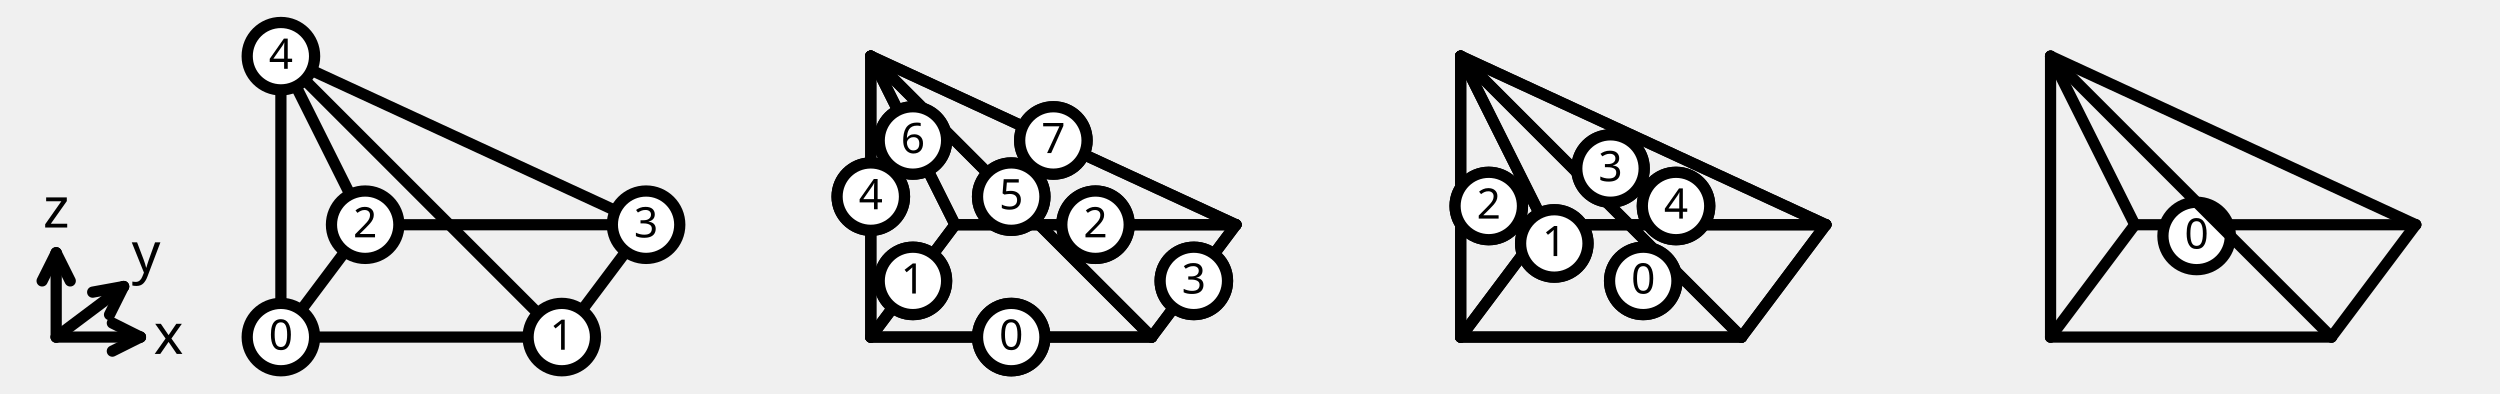
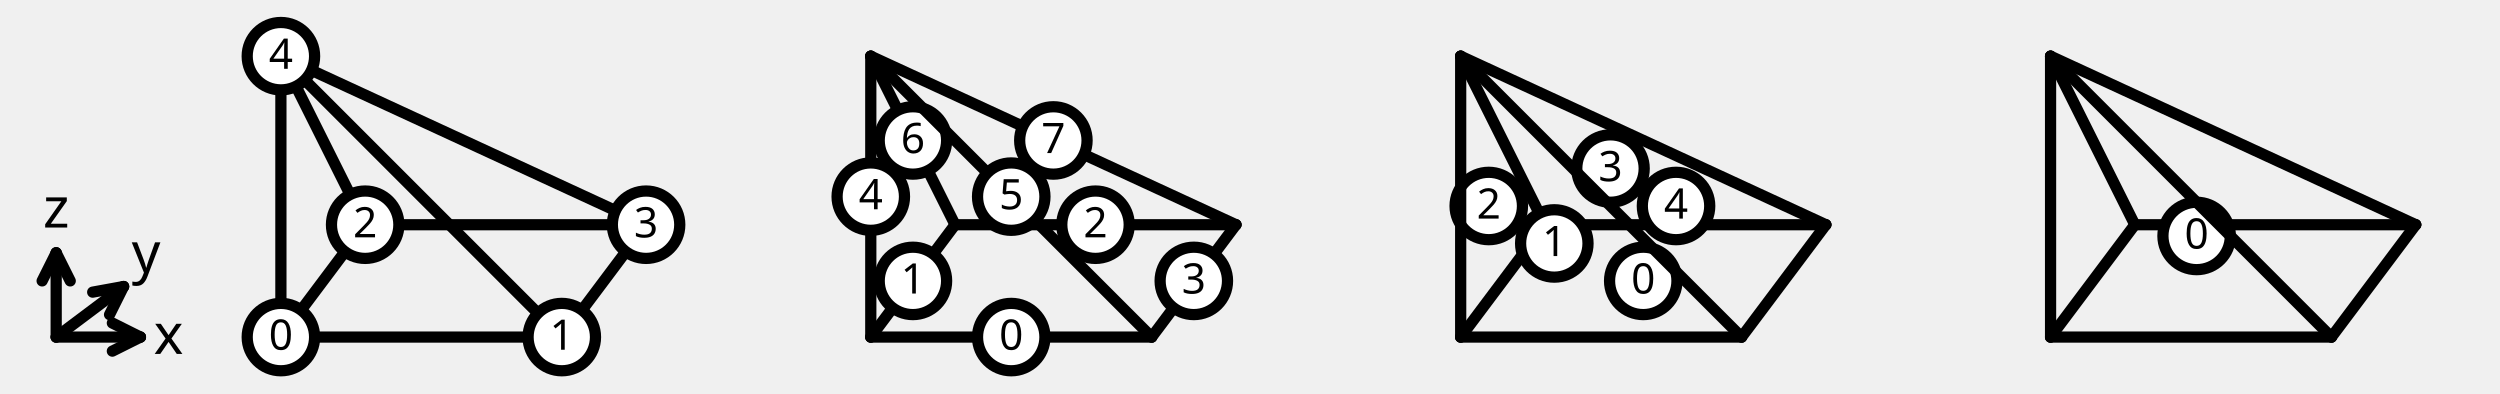
<svg width="890" height="140">
  <style type="text/css">
  text { text-anchor:middle; font-size:15px; font-family: "Lato Bold" }
  line { stroke-width: 4px; stroke-linecap: round; stroke: #000000 }
  circle { fill: #FFFFFF; stroke: #000000; stroke-width:4px}
</style>
  <line x1="20" y1="120" x2="20" y2="90" />
  <line x1="15" y1="100" x2="20" y2="90" />
  <line x1="25" y1="100" x2="20" y2="90" />
  <line x1="20" y1="120" x2="50" y2="120" />
  <line x1="40" y1="115" x2="50" y2="120" />
  <line x1="40" y1="125" x2="50" y2="120" />
  <line x1="20" y1="120" x2="44" y2="102" />
  <line x1="33" y1="104" x2="44" y2="102" />
  <line x1="39" y1="112" x2="44" y2="102" />
  <text x="60" y="120" fill="#000000" dy=".3em" style="font-family:&quot;Libertinus Serif Semibold Italic&quot;;font-size:20px">x</text>
  <text x="52" y="91" fill="#000000" dy=".3em" style="font-family:&quot;Libertinus Serif Semibold Italic&quot;;font-size:20px">y</text>
  <text x="20" y="75" fill="#000000" dy=".3em" style="font-family:&quot;Libertinus Serif Semibold Italic&quot;;font-size:20px">z</text>
  <line x1="100.0" y1="120.0" x2="200.0" y2="120.0" />
  <line x1="100.0" y1="120.0" x2="130.0" y2="80.0" />
  <line x1="130.0" y1="80.0" x2="230.0" y2="80.0" />
  <line x1="230.0" y1="80.0" x2="200.0" y2="120.0" />
  <line x1="100.0" y1="120.0" x2="100.0" y2="20.0" />
  <line x1="200.0" y1="120.0" x2="100.0" y2="20.0" />
  <line x1="130.0" y1="80.0" x2="100.0" y2="20.0" />
  <line x1="230.0" y1="80.0" x2="100.0" y2="20.0" />
  <circle cx="100.0" cy="120.0" r="12px" />
  <text x="100.0" y="120.0" dy=".3em">0</text>
  <circle cx="200.0" cy="120.0" r="12px" />
  <text x="200.0" y="120.0" dy=".3em">1</text>
  <circle cx="130.0" cy="80.0" r="12px" />
  <text x="130.0" y="80.0" dy=".3em">2</text>
  <circle cx="230.0" cy="80.0" r="12px" />
  <text x="230.0" y="80.0" dy=".3em">3</text>
  <circle cx="100.0" cy="20.0" r="12px" />
  <text x="100.0" y="20.0" dy=".3em">4</text>
  <line x1="340.0" y1="80.0" x2="440.0" y2="80.0" />
  <circle cx="390.0" cy="80.0" r="12px" />
  <text x="390.0" y="80.0" dy=".3em">2</text>
  <line x1="310.0" y1="120.0" x2="340.0" y2="80.0" />
  <line x1="440.0" y1="80.0" x2="410.0" y2="120.0" />
  <line x1="340.0" y1="80.0" x2="310.0" y2="20.0" />
  <line x1="440.0" y1="80.0" x2="310.0" y2="20.0" />
  <circle cx="325.0" cy="100.0" r="12px" />
  <text x="325.0" y="100.0" dy=".3em">1</text>
  <circle cx="425.0" cy="100.0" r="12px" />
  <text x="425.0" y="100.0" dy=".3em">3</text>
  <circle cx="325.0" cy="50.0" r="12px" />
  <text x="325.0" y="50.0" dy=".3em">6</text>
  <circle cx="375.0" cy="50.0" r="12px" />
  <text x="375.0" y="50.0" dy=".3em">7</text>
  <line x1="310.0" y1="120.0" x2="410.0" y2="120.0" />
  <line x1="310.0" y1="120.0" x2="310.0" y2="20.0" />
  <line x1="410.0" y1="120.0" x2="310.0" y2="20.0" />
  <circle cx="360.0" cy="120.0" r="12px" />
  <text x="360.0" y="120.0" dy=".3em">0</text>
  <circle cx="310.0" cy="70.0" r="12px" />
  <text x="310.0" y="70.0" dy=".3em">4</text>
  <circle cx="360.0" cy="70.0" r="12px" />
  <text x="360.0" y="70.0" dy=".3em">5</text>
-   <line x1="310.0" y1="120.0" x2="410.0" y2="120.0" />
-   <line x1="310.0" y1="120.0" x2="340.0" y2="80.0" />
-   <line x1="340.0" y1="80.0" x2="440.0" y2="80.0" />
-   <line x1="440.0" y1="80.0" x2="410.0" y2="120.0" />
-   <line x1="310.0" y1="120.0" x2="310.0" y2="20.0" />
-   <line x1="410.0" y1="120.0" x2="310.0" y2="20.0" />
-   <line x1="340.0" y1="80.0" x2="310.0" y2="20.0" />
-   <line x1="440.0" y1="80.0" x2="310.0" y2="20.0" />
-   <circle cx="360.0" cy="120.0" r="12px" />
-   <text x="360.0" y="120.0" dy=".3em">0</text>
-   <circle cx="325.0" cy="100.0" r="12px" />
-   <text x="325.0" y="100.0" dy=".3em">1</text>
-   <circle cx="390.0" cy="80.0" r="12px" />
-   <text x="390.0" y="80.0" dy=".3em">2</text>
-   <circle cx="425.0" cy="100.0" r="12px" />
-   <text x="425.0" y="100.0" dy=".3em">3</text>
-   <circle cx="310.0" cy="70.0" r="12px" />
-   <text x="310.0" y="70.0" dy=".3em">4</text>
-   <circle cx="360.0" cy="70.0" r="12px" />
-   <text x="360.0" y="70.0" dy=".3em">5</text>
-   <circle cx="325.0" cy="50.0" r="12px" />
-   <text x="325.0" y="50.0" dy=".3em">6</text>
-   <circle cx="375.0" cy="50.0" r="12px" />
-   <text x="375.0" y="50.0" dy=".3em">7</text>
  <line x1="550.0" y1="80.0" x2="650.0" y2="80.0" />
  <circle cx="573.333" cy="60" r="12px" />
  <text x="573.333" y="60" dy=".3em">3</text>
  <line x1="520.0" y1="120.0" x2="550.0" y2="80.0" />
  <line x1="650.0" y1="80.0" x2="620.0" y2="120.0" />
  <line x1="550.0" y1="80.0" x2="520.0" y2="20.0" />
  <line x1="650.0" y1="80.0" x2="520.0" y2="20.0" />
  <circle cx="585.0" cy="100.0" r="12px" />
  <text x="585.0" y="100.0" dy=".3em">0</text>
  <circle cx="530.0" cy="73.333" r="12px" />
  <text x="530.0" y="73.333" dy=".3em">2</text>
  <circle cx="596.667" cy="73.333" r="12px" />
  <text x="596.667" y="73.333" dy=".3em">4</text>
  <line x1="520.0" y1="120.0" x2="620.0" y2="120.0" />
  <line x1="520.0" y1="120.0" x2="520.0" y2="20.0" />
  <line x1="620.0" y1="120.0" x2="520.0" y2="20.0" />
  <circle cx="553.333" cy="86.667" r="12px" />
  <text x="553.333" y="86.667" dy=".3em">1</text>
-   <line x1="520.0" y1="120.0" x2="620.0" y2="120.0" />
-   <line x1="520.0" y1="120.0" x2="550.0" y2="80.0" />
-   <line x1="550.0" y1="80.0" x2="650.0" y2="80.0" />
-   <line x1="650.0" y1="80.0" x2="620.0" y2="120.0" />
-   <line x1="520.0" y1="120.0" x2="520.0" y2="20.0" />
-   <line x1="620.0" y1="120.0" x2="520.0" y2="20.0" />
-   <line x1="550.0" y1="80.0" x2="520.0" y2="20.0" />
-   <line x1="650.0" y1="80.0" x2="520.0" y2="20.0" />
-   <circle cx="585.0" cy="100.0" r="12px" />
-   <text x="585.0" y="100.0" dy=".3em">0</text>
-   <circle cx="553.333" cy="86.667" r="12px" />
-   <text x="553.333" y="86.667" dy=".3em">1</text>
-   <circle cx="530.0" cy="73.333" r="12px" />
-   <text x="530.0" y="73.333" dy=".3em">2</text>
-   <circle cx="573.333" cy="60" r="12px" />
-   <text x="573.333" y="60" dy=".3em">3</text>
-   <circle cx="596.667" cy="73.333" r="12px" />
-   <text x="596.667" y="73.333" dy=".3em">4</text>
  <line x1="730.0" y1="120.0" x2="760.0" y2="80.0" />
  <line x1="760.0" y1="80.0" x2="860.0" y2="80.0" />
  <line x1="860.0" y1="80.0" x2="830.0" y2="120.0" />
  <line x1="760.0" y1="80.0" x2="730.0" y2="20.0" />
  <line x1="860.0" y1="80.0" x2="730.0" y2="20.0" />
  <circle cx="782.0" cy="84.0" r="12px" />
  <text x="782.0" y="84.0" dy=".3em">0</text>
  <line x1="730.0" y1="120.0" x2="830.0" y2="120.0" />
  <line x1="730.0" y1="120.0" x2="730.0" y2="20.0" />
  <line x1="830.0" y1="120.0" x2="730.0" y2="20.0" />
</svg>
